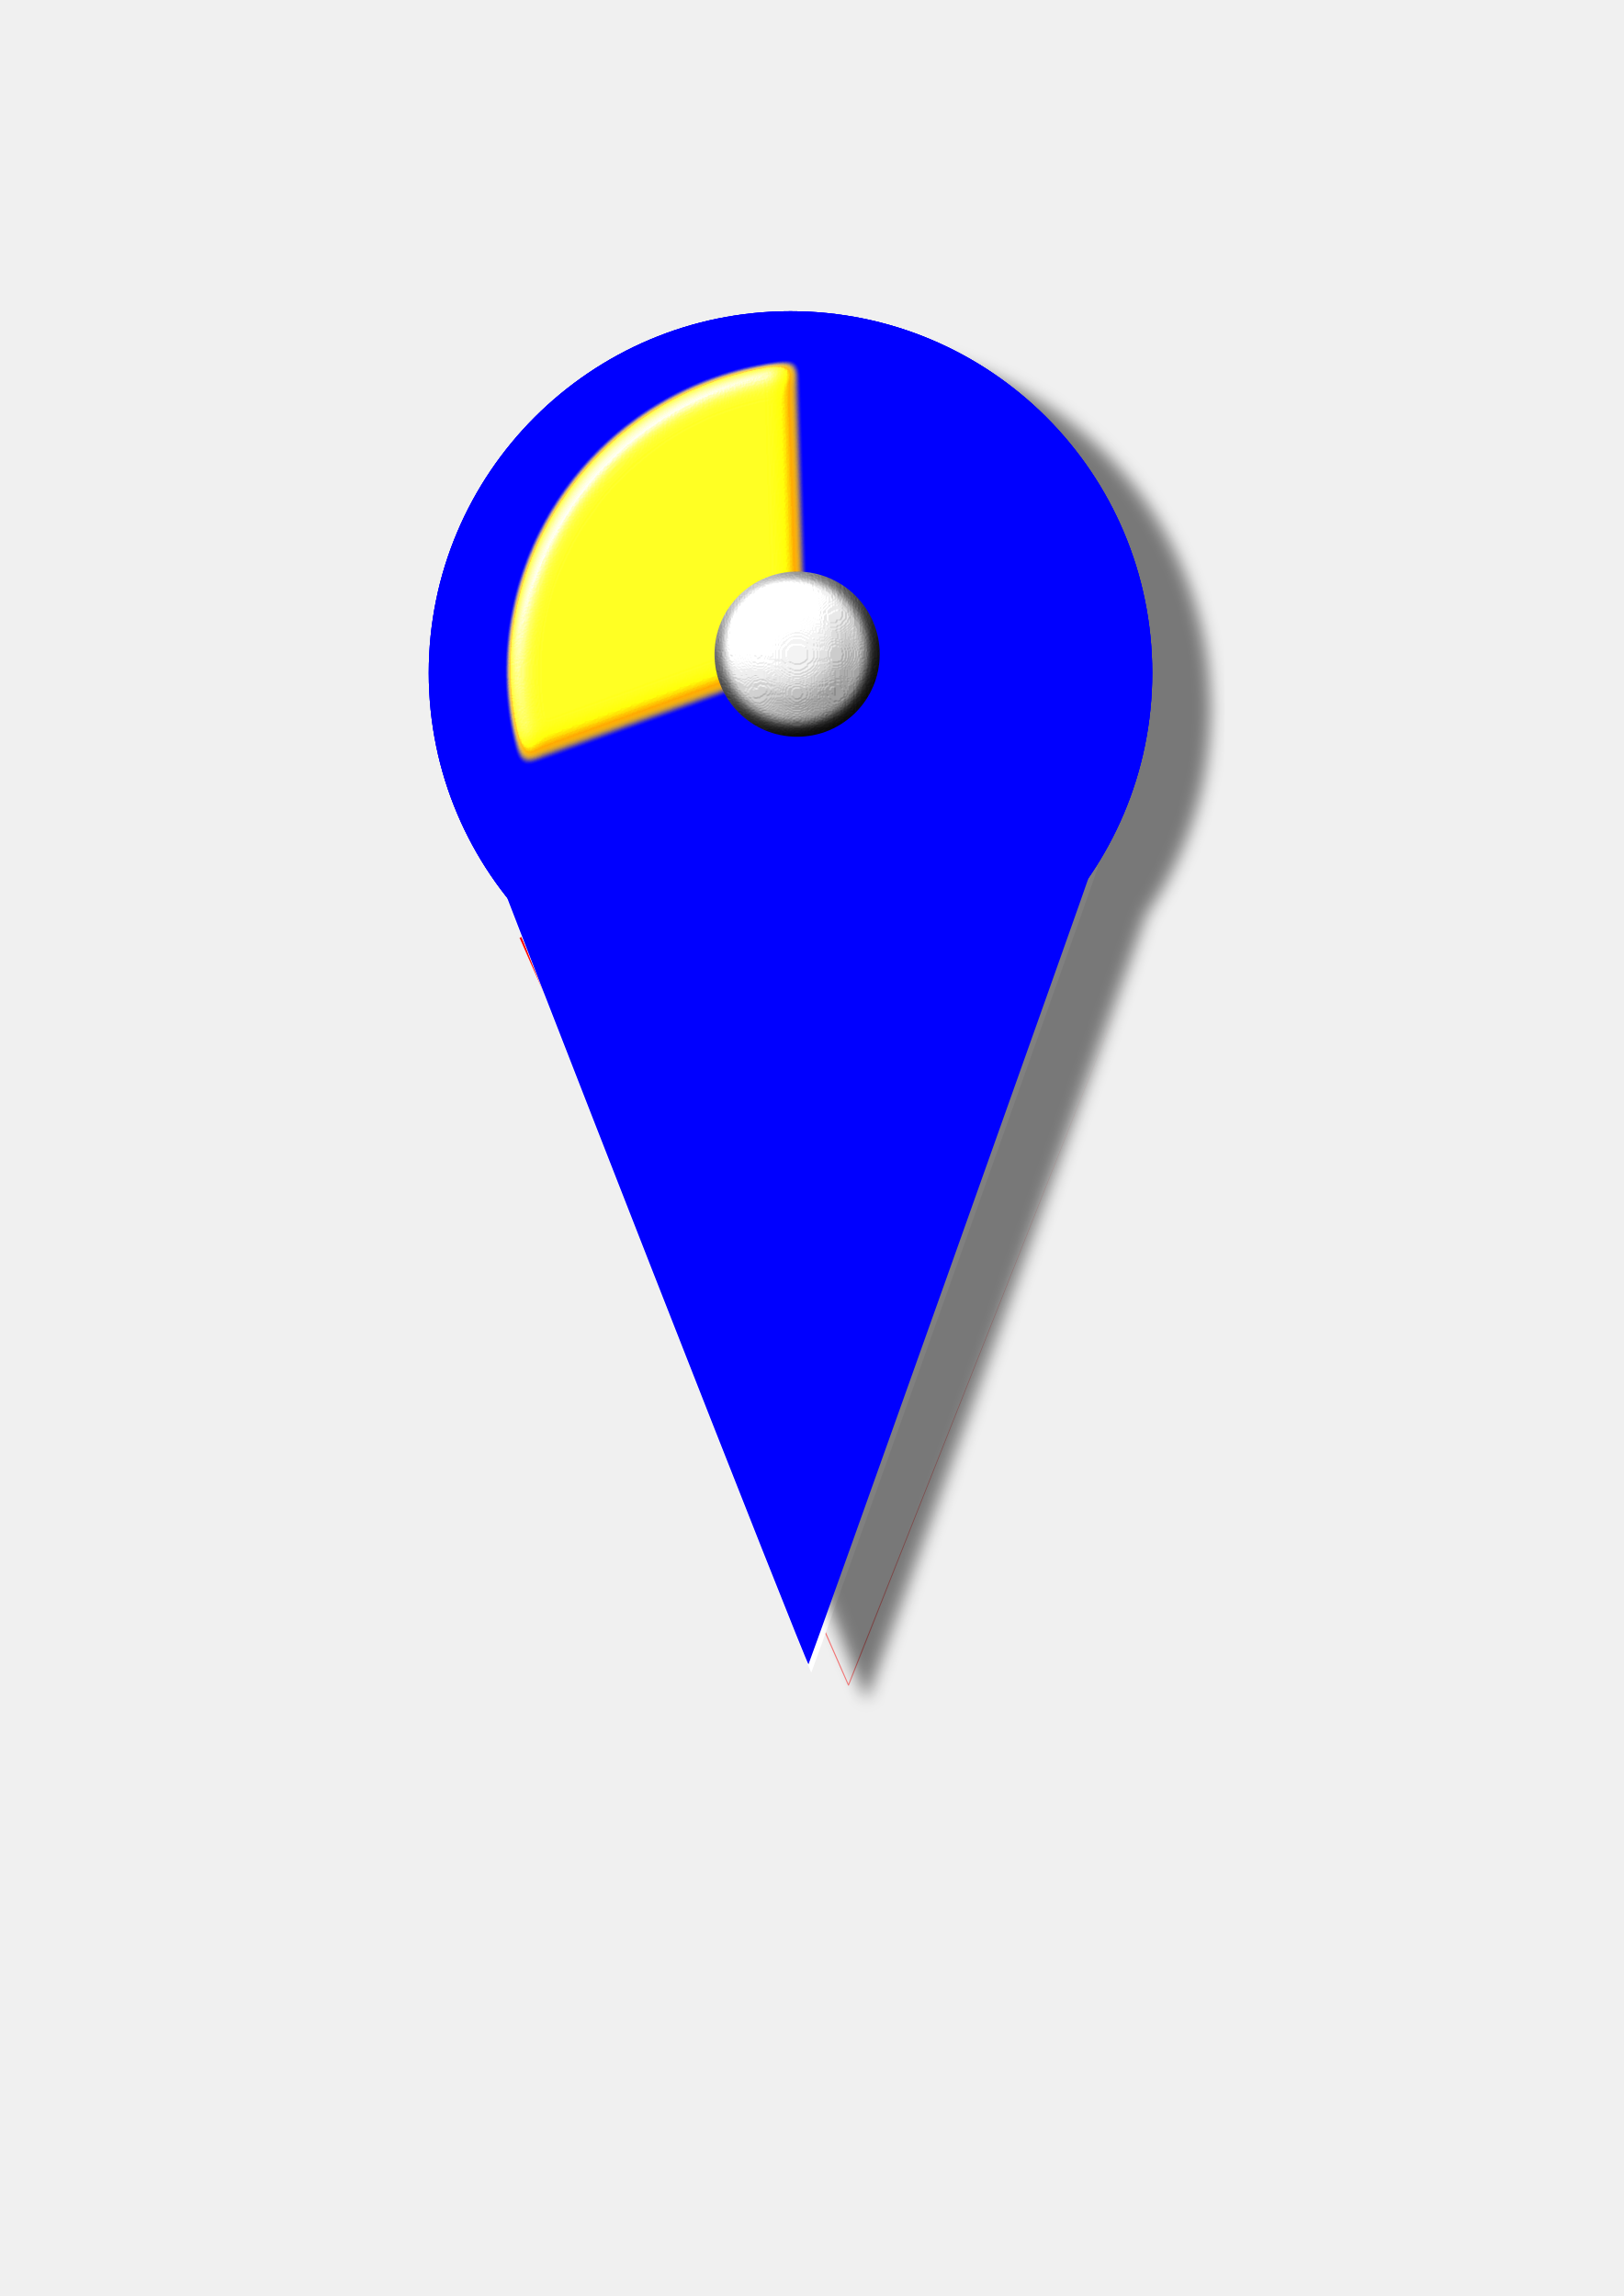
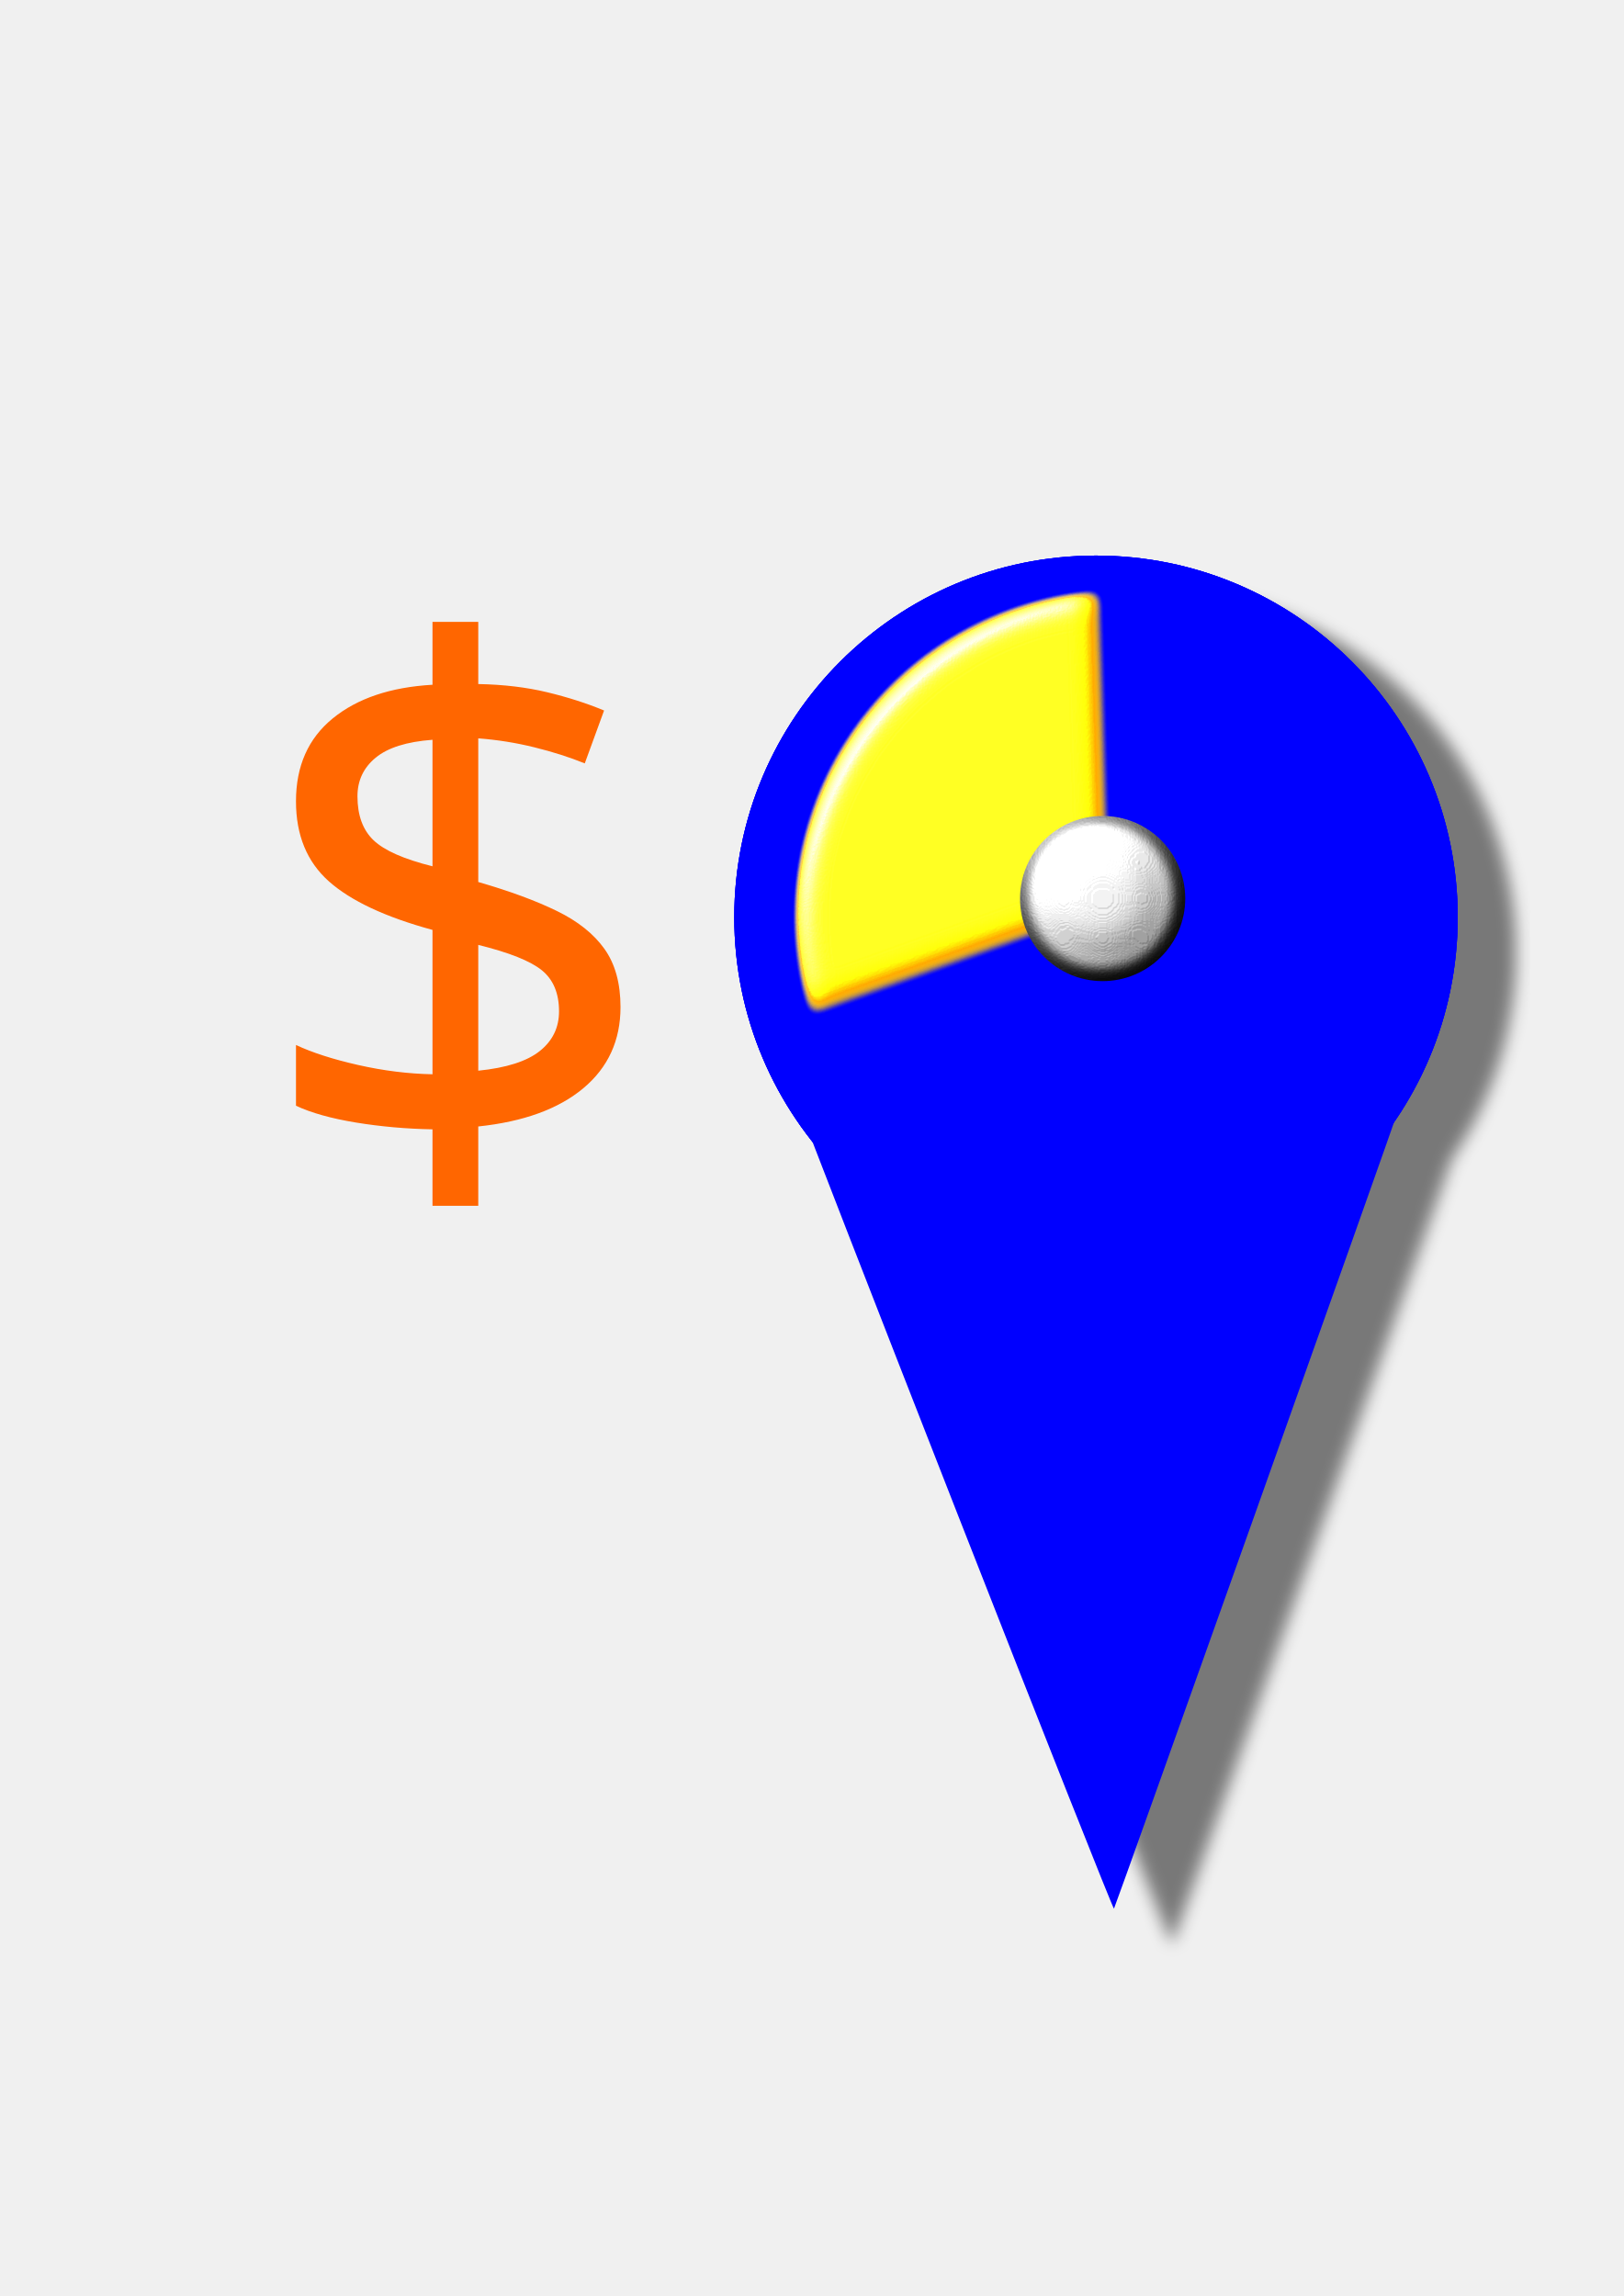
- <svg xmlns="http://www.w3.org/2000/svg" xmlns:ns1="http://www.openswatchbook.org/uri/2009/osb" xmlns:xlink="http://www.w3.org/1999/xlink" width="210mm" height="297mm" viewBox="0 0 744.094 1052.362" id="svg3739" version="1.1">
+ <svg xmlns="http://www.w3.org/2000/svg" xmlns:ns1="http://www.openswatchbook.org/uri/2009/osb" width="210mm" height="297mm" viewBox="0 0 744.094 1052.362" id="svg3739" version="1.1">
  <defs id="defs3741">
-     <linearGradient id="linearGradient4217">
-       <stop style="stop-color:#ff0000;stop-opacity:1;" offset="0" id="stop4219" />
-       <stop style="stop-color:#ff0000;stop-opacity:0;" offset="1" id="stop4221" />
-     </linearGradient>
    <linearGradient id="linearGradient6936" ns1:paint="solid" gradientTransform="matrix(4.081632,0,0,4.081633,1375.441,1388.046)">
      <stop style="stop-color:#1ae629;stop-opacity:1;" offset="0" id="stop6938" />
    </linearGradient>
    <linearGradient id="linearGradient5048" ns1:paint="solid">
      <stop style="stop-color:#ff0000;stop-opacity:1;" offset="0" id="stop5050" />
    </linearGradient>
-     <linearGradient xlink:href="#linearGradient4217" id="linearGradient4223" x1="202.374" y1="551.054" x2="528.571" y2="551.054" gradientUnits="userSpaceOnUse" />
    <filter style="color-interpolation-filters:sRGB;" id="filter4341">
      <feGaussianBlur result="result6" stdDeviation="8" in="SourceGraphic" id="feGaussianBlur4343" />
      <feComposite in2="SourceGraphic" in="result6" operator="xor" result="result10" id="feComposite4345" />
      <feGaussianBlur result="result2" stdDeviation="8" id="feGaussianBlur4347" />
      <feComposite in2="SourceGraphic" operator="atop" in="result10" result="result91" id="feComposite4349" />
      <feComposite result="result4" in="result2" operator="xor" in2="result91" id="feComposite4351" />
      <feGaussianBlur in="result4" result="result3" stdDeviation="4" id="feGaussianBlur4353" />
      <feSpecularLighting result="result5" specularExponent="5" specularConstant="1.1" surfaceScale="18" id="feSpecularLighting4355">
        <feDistantLight azimuth="235" elevation="55" id="feDistantLight4357" />
      </feSpecularLighting>
      <feComposite in="result3" k3="1.1" k2="0.5" operator="arithmetic" result="result7" in2="result5" k1="0.5" id="feComposite4359" />
      <feComposite in="result7" operator="atop" in2="SourceGraphic" result="result8" id="feComposite4361" />
    </filter>
    <filter style="color-interpolation-filters:sRGB;" id="filter4915">
      <feGaussianBlur stdDeviation="5" result="result1" id="feGaussianBlur4917" />
      <feColorMatrix result="result10" values="1 0 0 0 0 0 1 0 0 0 0 0 1 0 0 0 0 0 5 -4 " id="feColorMatrix4919" />
      <feComposite operator="atop" in="result10" in2="result10" result="result8" id="feComposite4921" />
      <feComposite operator="in" result="fbSourceGraphic" in="result1" in2="result8" id="feComposite4923" />
      <feGaussianBlur result="result0" in="fbSourceGraphic" stdDeviation="5" id="feGaussianBlur4925" />
      <feSpecularLighting specularExponent="55" specularConstant="2.5" surfaceScale="2" lighting-color="rgb(255,255,255)" result="result1" in="result0" id="feSpecularLighting4927">
        <feDistantLight azimuth="225" elevation="60" id="feDistantLight4929" />
      </feSpecularLighting>
      <feComposite operator="in" result="result2" in="result1" in2="fbSourceGraphic" id="feComposite4931" />
      <feComposite k3="1" k2="1" operator="arithmetic" result="result4" in="fbSourceGraphic" in2="result2" id="feComposite4933" />
      <feComposite operator="in" in="result9" in2="result4" result="result9" id="feComposite4935" />
      <feBlend mode="multiply" in="result9" in2="result9" id="feBlend4937" />
    </filter>
    <filter style="color-interpolation-filters:sRGB;" id="filter4951">
      <feFlood flood-opacity="0.498" flood-color="rgb(0,0,0)" result="flood" id="feFlood4953" />
      <feComposite in="flood" in2="SourceGraphic" operator="in" result="composite1" id="feComposite4955" />
      <feGaussianBlur in="composite1" stdDeviation="3.6" result="blur" id="feGaussianBlur4957" />
      <feOffset dx="26.6" dy="16.4" result="offset" id="feOffset4959" />
      <feComposite in="SourceGraphic" in2="offset" operator="over" result="composite2" id="feComposite4961" />
    </filter>
  </defs>
  <g id="layer1">
-     <g id="g4141" transform="matrix(0.8905133,0,0,0.7968845,57.87154,156.9276)">
-       <g id="g4144">
-         <g id="g4154">
-           <g id="g4150">
-             <g id="g4147">
-               <path id="path4007" d="m 202.374,342.445 169.02,429.987 a 0.269,0.269 44.025 0 0 0.504,-0.008 L 528.571,329.505 371.632,771.565 203.375,342.052 Z" style="fill:url(#linearGradient4223);fill-rule:evenodd;stroke:none;stroke-width:1px;stroke-linecap:butt;stroke-linejoin:miter;stroke-opacity:1" />
-             </g>
+     <g id="g9617" transform="translate(140,112)">
+       <g style="filter:url(#filter4951)" id="g4943">
+         <a id="a4171" style="fill:#0000ff">
+           <g id="g7818" style="fill:#0000ff">
+             <circle style="fill:#0000ff;fill-opacity:1;stroke:none" id="path3747" cx="362.265" cy="308.423" r="165.776" />
+             <circle r="165.776" cy="308.423" cx="362.265" id="circle4175" style="fill:#0000ff;fill-opacity:1;stroke:none" />
+             <circle style="fill:#0000ff;fill-opacity:1;stroke:none" id="circle4189" cx="362.265" cy="308.423" r="165.776" />
          </g>
-         </g>
+         </a>
+         <path style="fill:#0000ff" d="m 298.806,581.952 c -39.093,-99.817 -71.078,-182.113 -71.078,-182.881 0,-0.768 5.639,4.633 12.531,12.001 20.958,22.405 46.307,38.216 76.433,47.676 13.105,4.115 19.185,4.736 46.396,4.736 27.211,0 33.291,-0.621 46.396,-4.736 35.834,-11.252 65.742,-32.142 88.671,-61.934 3.112,-4.044 4.225,-4.716 3.345,-2.02 -3.765,11.526 -130.475,367.504 -130.999,368.028 -0.339,0.339 -32.601,-81.052 -71.694,-180.869 z" id="path4163" />
      </g>
+       <path transform="matrix(-0.03237745,-1.049847,1.049847,-0.03237745,-11.69074,-15.03892)" d="m -364.938,217.042 a 148.314,148.314 0 0 1 133.008,21.066 148.314,148.314 0 0 1 61.137,119.988 l -148.314,0 z" id="path4619" style="opacity:1;fill:#ffcc00;fill-opacity:1;fill-rule:nonzero;stroke:#000000;stroke-width:1.219;stroke-miterlimit:4;stroke-dasharray:none;stroke-opacity:0;filter:url(#filter4915)" />
+       <circle r="37.857" cy="299.84" cx="365.3" id="path4693" style="opacity:1;fill:#000000;fill-opacity:1;fill-rule:nonzero;stroke:#000000;stroke-width:0.992;stroke-miterlimit:4;stroke-dasharray:none;stroke-opacity:0;filter:url(#filter4341)" />
    </g>
-     <path style="fill:#ffffff" d="m 300.111,585.739 c -39.107,-99.816 -71.104,-181.945 -71.104,-182.508 0,-0.564 7.955,6.889 17.678,16.562 20.469,20.364 38.201,31.438 65.457,40.881 18.203,6.306 20.068,6.546 51.216,6.596 28.359,0.045 34.175,-0.53 47.406,-4.685 35.834,-11.252 65.742,-32.142 88.671,-61.934 3.092,-4.017 4.214,-4.699 3.327,-2.02 -4.107,12.409 -130.492,367.538 -130.971,368.018 -0.316,0.316 -32.572,-81.092 -71.679,-180.908 z" id="path4159" />
-     <g id="g4943" style="filter:url(#filter4951)">
-       <a style="fill:#0000ff" id="a4171">
-         <g style="fill:#0000ff" id="g7818">
-           <circle r="165.776" cy="308.423" cx="362.265" id="path3747" style="fill:#0000ff;fill-opacity:1;stroke:none" />
-           <circle style="fill:#0000ff;fill-opacity:1;stroke:none" id="circle4175" cx="362.265" cy="308.423" r="165.776" />
-           <circle r="165.776" cy="308.423" cx="362.265" id="circle4189" style="fill:#0000ff;fill-opacity:1;stroke:none" />
-         </g>
-       </a>
-       <path id="path4163" d="m 298.806,581.952 c -39.093,-99.817 -71.078,-182.113 -71.078,-182.881 0,-0.768 5.639,4.633 12.531,12.001 20.958,22.405 46.307,38.216 76.433,47.676 13.105,4.115 19.185,4.736 46.396,4.736 27.211,0 33.291,-0.621 46.396,-4.736 35.834,-11.252 65.742,-32.142 88.671,-61.934 3.112,-4.044 4.225,-4.716 3.345,-2.02 -3.765,11.526 -130.475,367.504 -130.999,368.028 -0.339,0.339 -32.601,-81.052 -71.694,-180.869 z" style="fill:#0000ff" />
-     </g>
-     <path style="opacity:1;fill:#ffcc00;fill-opacity:1;fill-rule:nonzero;stroke:#000000;stroke-width:1.219;stroke-miterlimit:4;stroke-dasharray:none;stroke-opacity:0;filter:url(#filter4915)" id="path4619" d="m -364.938,217.042 a 148.314,148.314 0 0 1 133.008,21.066 148.314,148.314 0 0 1 61.137,119.988 l -148.314,0 z" transform="matrix(-0.0308255,-0.9995248,0.9995248,-0.0308255,7.67233,5.8512342e-8)" />
-     <circle style="opacity:1;fill:#000000;fill-opacity:1;fill-rule:nonzero;stroke:#000000;stroke-width:0.992;stroke-miterlimit:4;stroke-dasharray:none;stroke-opacity:0;filter:url(#filter4341)" id="path4693" cx="365.3" cy="299.84" r="37.857" />
+     <text xml:space="preserve" style="font-style:normal;font-weight:normal;font-size:327.587px;line-height:125%;font-family:sans-serif;letter-spacing:0px;word-spacing:0px;fill:#ff6600;fill-opacity:1;stroke:none;stroke-width:1px;stroke-linecap:butt;stroke-linejoin:miter;stroke-opacity:1" x="115.33" y="533.669" id="text9628">
+       <tspan id="tspan9630" x="115.33" y="533.669">$</tspan>
+     </text>
  </g>
</svg>
